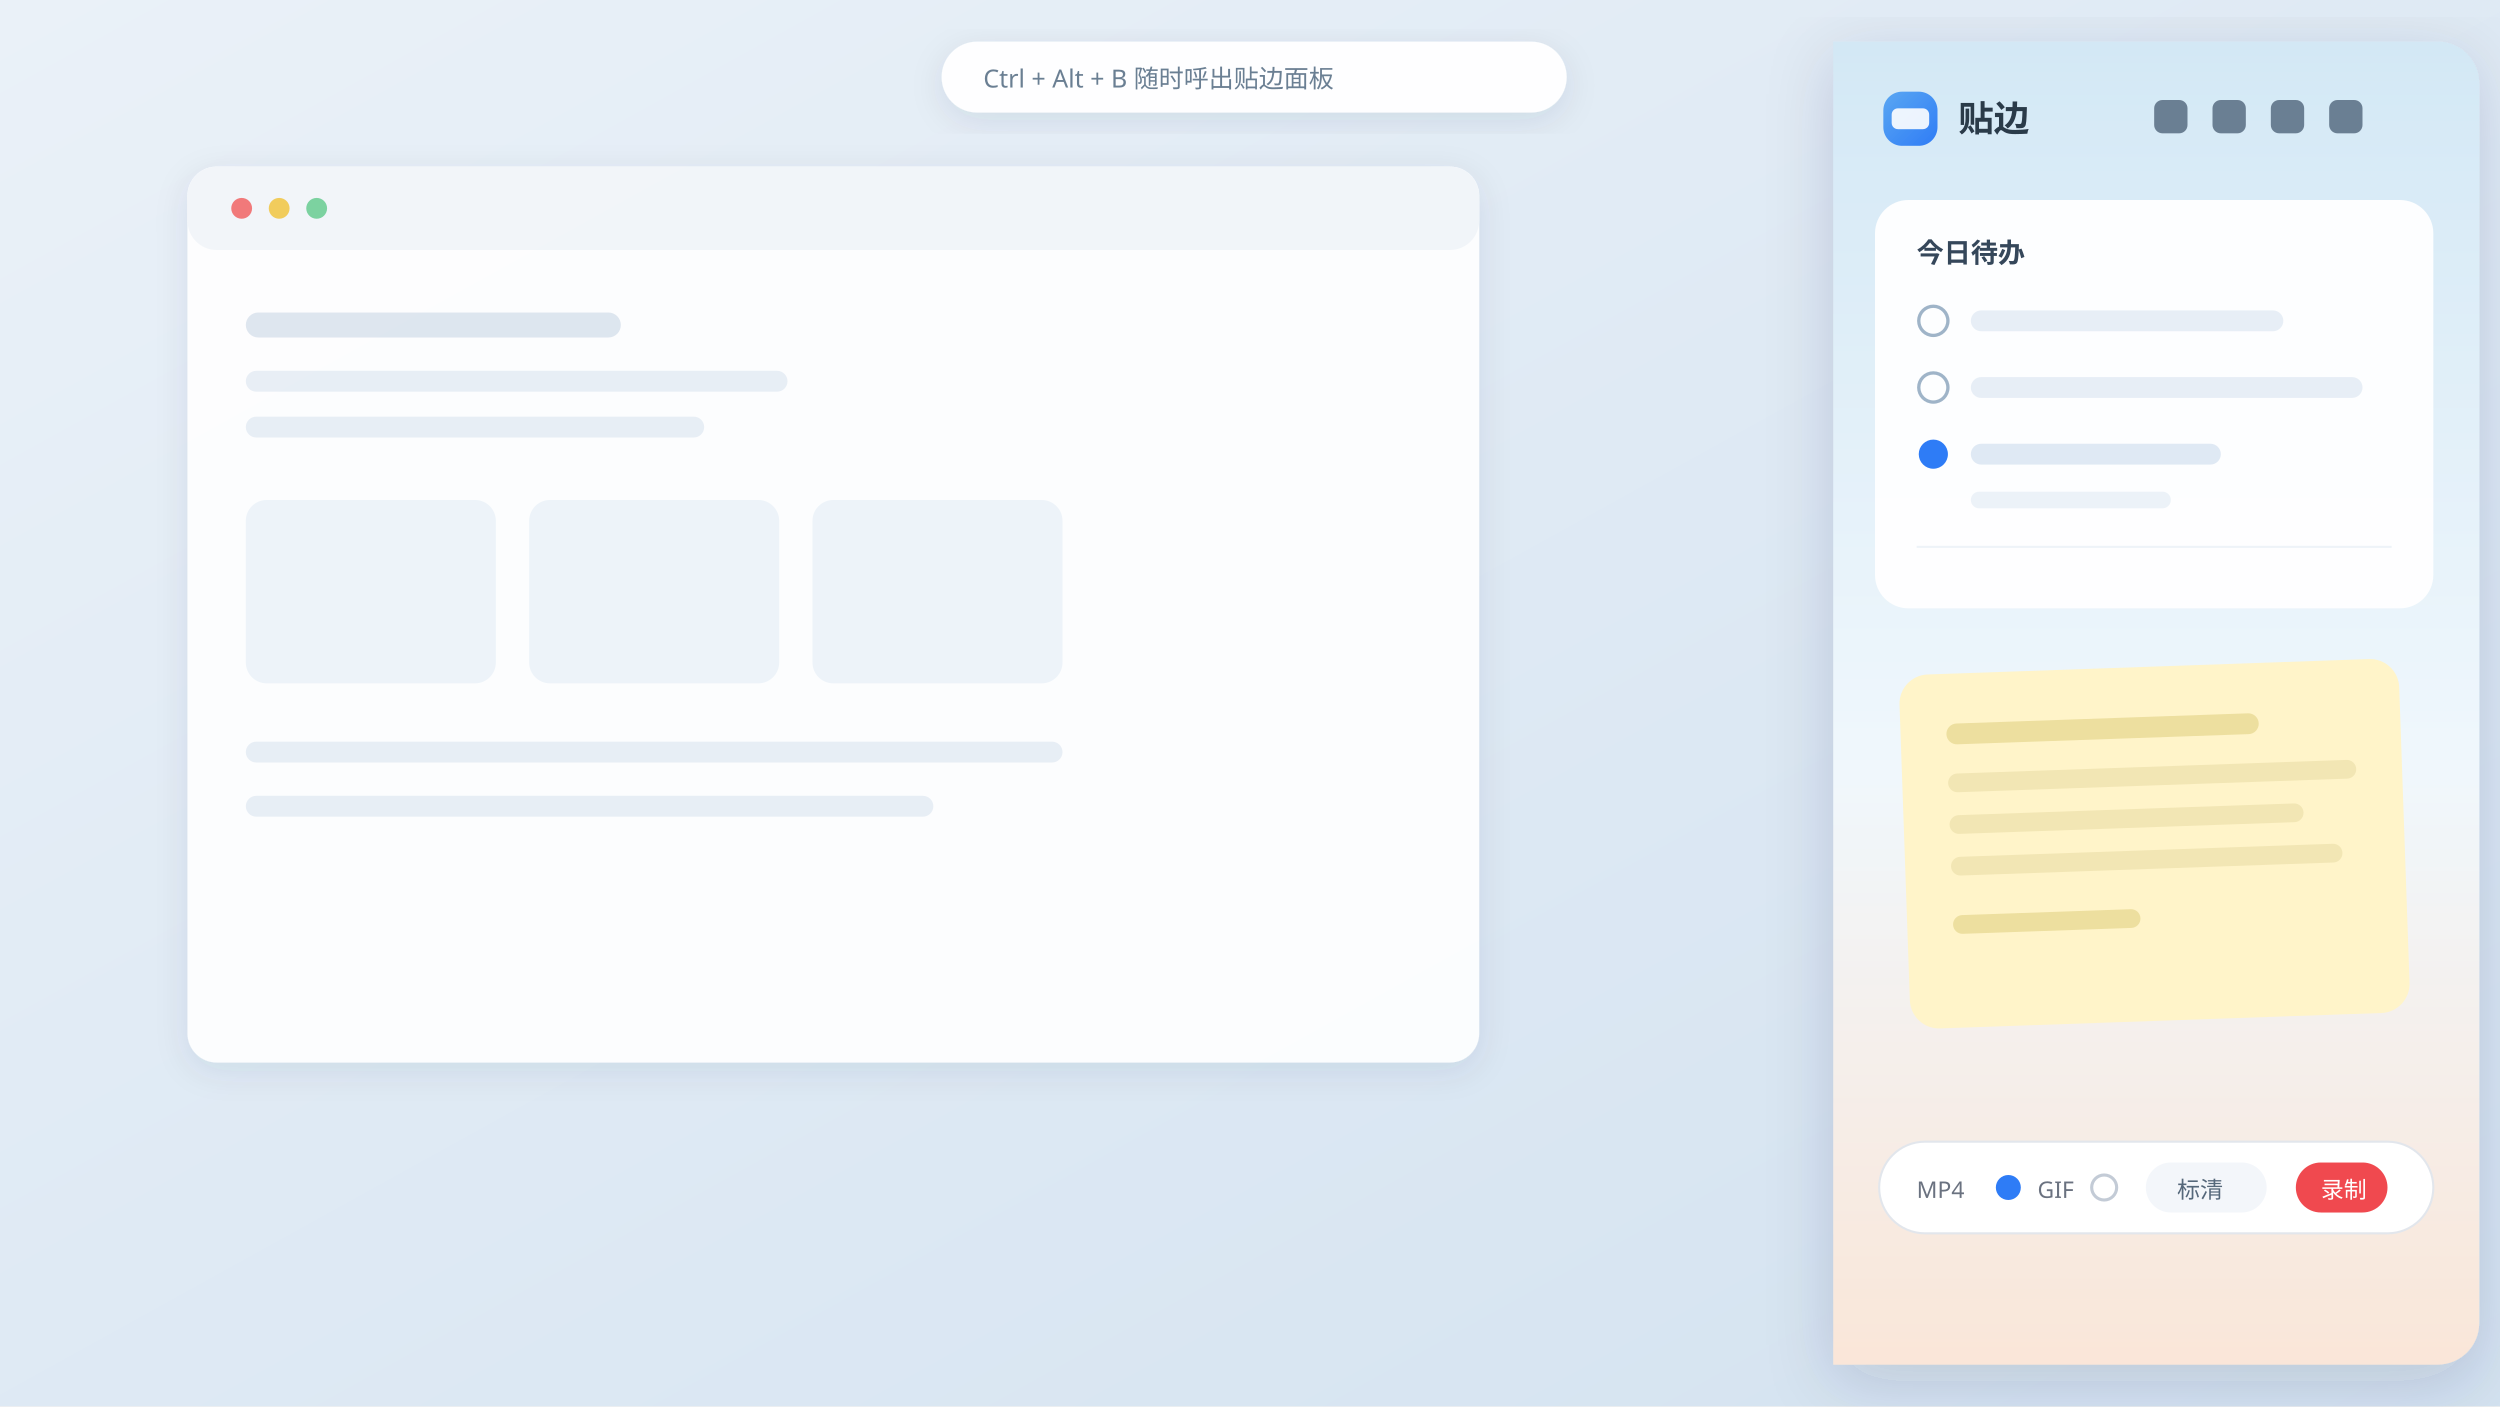
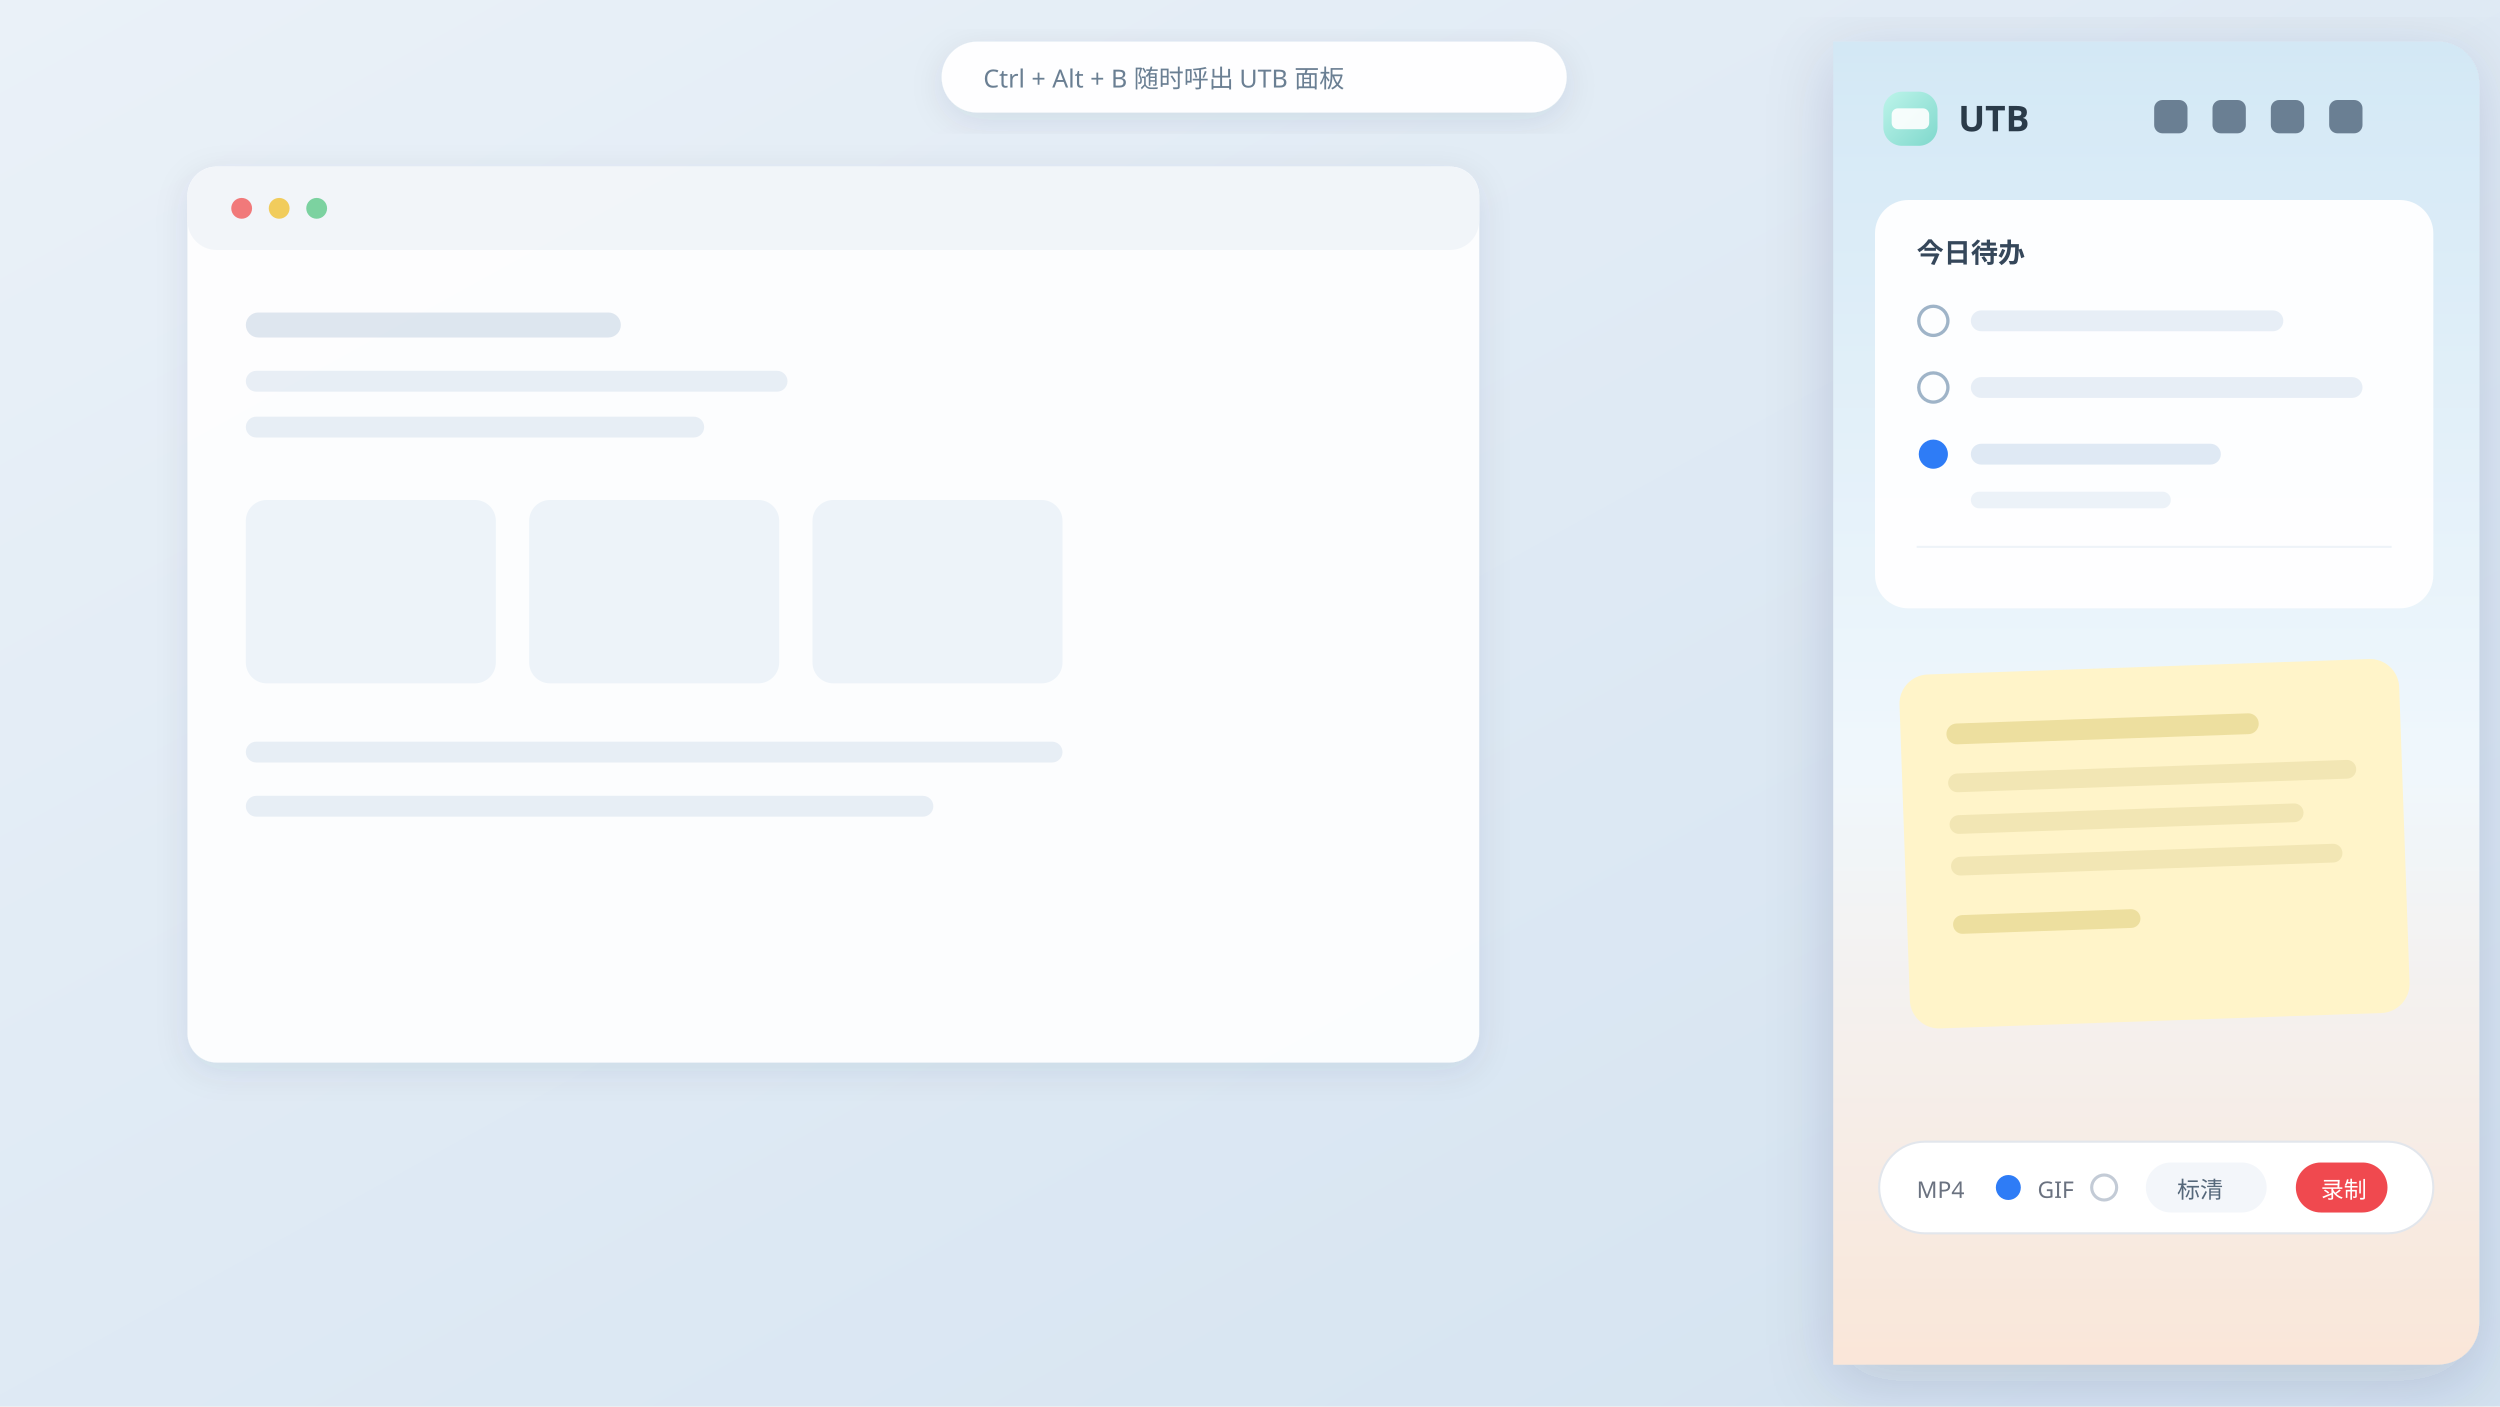
<svg xmlns="http://www.w3.org/2000/svg" width="1200" height="675" viewBox="0 0 1200 675">
  <defs>
    <linearGradient id="bg" x1="0" y1="0" x2="1" y2="1">
      <stop offset="0" stop-color="#eaf1f8" />
      <stop offset="1" stop-color="#d3e2f0" />
    </linearGradient>
    <linearGradient id="sea" x1="0" y1="0" x2="0" y2="1">
      <stop offset="0" stop-color="#bcdcf0" />
      <stop offset="0.55" stop-color="#e8f3fb" />
      <stop offset="1" stop-color="#f7d9c4" />
    </linearGradient>
    <linearGradient id="accent" x1="0" y1="0" x2="1" y2="1">
-       <stop offset="0" stop-color="#5aa7f2" />
-       <stop offset="1" stop-color="#2f7cf6" />
+       <stop offset="0" stop-color="#bdf4ea" />
+       <stop offset="1" stop-color="#7fd8cc" />
    </linearGradient>
    <filter id="shadow" x="-30%" y="-30%" width="160%" height="160%">
      <feDropShadow dx="0" dy="8" stdDeviation="16" flood-color="#20364a" flood-opacity="0.16" />
    </filter>
    <filter id="cardShadow" x="-30%" y="-30%" width="160%" height="160%">
      <feDropShadow dx="0" dy="4" stdDeviation="8" flood-color="#20364a" flood-opacity="0.10" />
    </filter>
  </defs>
  <rect width="1200" height="675" fill="url(#bg)" />
  <g filter="url(#cardShadow)" opacity="0.9">
    <rect x="90" y="80" width="620" height="430" rx="14" fill="#ffffff" />
    <rect x="90" y="80" width="620" height="40" rx="14" fill="#f3f6fa" />
    <circle cx="116" cy="100" r="5" fill="#f26d6d" />
    <circle cx="134" cy="100" r="5" fill="#f2c94c" />
    <circle cx="152" cy="100" r="5" fill="#6fcf97" />
    <rect x="118" y="150" width="180" height="12" rx="6" fill="#dde5ee" />
    <rect x="118" y="178" width="260" height="10" rx="5" fill="#e8eef5" />
    <rect x="118" y="200" width="220" height="10" rx="5" fill="#e8eef5" />
    <rect x="118" y="240" width="120" height="88" rx="10" fill="#eef4fa" />
    <rect x="254" y="240" width="120" height="88" rx="10" fill="#eef4fa" />
    <rect x="390" y="240" width="120" height="88" rx="10" fill="#eef4fa" />
    <rect x="118" y="356" width="392" height="10" rx="5" fill="#e8eef5" />
    <rect x="118" y="382" width="330" height="10" rx="5" fill="#e8eef5" />
  </g>
  <g filter="url(#shadow)">
    <rect x="1122" y="286" width="18" height="104" rx="9" fill="#ffffff" />
    <rect x="1128" y="316" width="6" height="44" rx="3" fill="#c9d6e3" />
  </g>
  <g filter="url(#shadow)">
    <path d="M880,20 H1170 A20,20 0 0 1 1190,40 V635 A20,20 0 0 1 1170,655 H880 Z" fill="url(#sea)" />
    <path d="M880,20 H1170 A20,20 0 0 1 1190,40 V635 A20,20 0 0 1 1170,655 H880 Z" fill="#ffffff" opacity="0.35" />
    <rect x="904" y="44" width="26" height="26" rx="9" fill="url(#accent)" />
    <rect x="908" y="52" width="18" height="10" rx="3" fill="#ffffff" opacity="0.9" />
-     <text x="940" y="63" font-family="Microsoft YaHei UI, Segoe UI, sans-serif" font-size="17" font-weight="700" fill="#2b3a4a">贴边</text>
+     <text x="940" y="63" font-family="Microsoft YaHei UI, Segoe UI, sans-serif" font-size="17" font-weight="700" fill="#2b3a4a">UTB</text>
    <g fill="#6b7f93">
      <rect x="1034" y="48" width="16" height="16" rx="4" />
      <rect x="1062" y="48" width="16" height="16" rx="4" />
      <rect x="1090" y="48" width="16" height="16" rx="4" />
      <rect x="1118" y="48" width="16" height="16" rx="4" />
    </g>
    <rect x="900" y="96" width="268" height="196" rx="16" fill="#ffffff" opacity="0.94" />
    <text x="920" y="126" font-family="Microsoft YaHei UI, Segoe UI, sans-serif" font-size="13" font-weight="600" fill="#34465a">今日待办</text>
    <g>
      <circle cx="928" cy="154" r="7" fill="none" stroke="#9fb4c8" stroke-width="1.6" />
      <rect x="946" y="149" width="150" height="10" rx="5" fill="#e7eef6" />
      <circle cx="928" cy="186" r="7" fill="none" stroke="#9fb4c8" stroke-width="1.6" />
      <rect x="946" y="181" width="188" height="10" rx="5" fill="#e7eef6" />
      <circle cx="928" cy="218" r="7" fill="#2f7cf6" />
      <rect x="946" y="213" width="120" height="10" rx="5" fill="#dfe9f4" />
      <rect x="946" y="236" width="96" height="8" rx="4" fill="#ecf2f8" />
    </g>
    <rect x="920" y="262" width="228" height="1" fill="#eef3f8" />
    <g transform="rotate(-2 1034 400)">
      <rect x="914" y="320" width="240" height="170" rx="14" fill="#fff4c9" />
      <rect x="936" y="344" width="150" height="10" rx="5" fill="#eddf9f" />
      <rect x="936" y="368" width="196" height="9" rx="4.5" fill="#f2e6b4" />
      <rect x="936" y="388" width="170" height="9" rx="4.5" fill="#f2e6b4" />
      <rect x="936" y="408" width="188" height="9" rx="4.5" fill="#f2e6b4" />
      <rect x="936" y="436" width="90" height="9" rx="4.5" fill="#eddf9f" />
    </g>
    <g transform="translate(902, 548)">
      <rect x="0" y="0" width="266" height="44" rx="22" fill="#ffffff" stroke="#e2e6ec" />
      <text x="18" y="27" font-family="Microsoft YaHei UI, Segoe UI, sans-serif" font-size="11" fill="#6b7280">MP4</text>
      <circle cx="62" cy="22" r="6" fill="#2f7cf6" />
      <text x="76" y="27" font-family="Microsoft YaHei UI, Segoe UI, sans-serif" font-size="11" fill="#6b7280">GIF</text>
      <circle cx="108" cy="22" r="6" fill="none" stroke="#c3cbd6" stroke-width="1.5" />
      <rect x="128" y="10" width="58" height="24" rx="12" fill="#f3f6fa" />
      <text x="143" y="27" font-family="Microsoft YaHei UI, Segoe UI, sans-serif" font-size="11" fill="#55677a">标清</text>
      <rect x="200" y="10" width="44" height="24" rx="12" fill="#f04a4f" />
      <text x="212" y="27" font-family="Microsoft YaHei UI, Segoe UI, sans-serif" font-size="11" fill="#ffffff">录制</text>
    </g>
  </g>
  <g filter="url(#cardShadow)">
    <rect x="452" y="20" width="300" height="34" rx="17" fill="#ffffff" opacity="0.96" />
-     <text x="472" y="42" font-family="Microsoft YaHei UI, Segoe UI, sans-serif" font-size="12" fill="#6b7f93">Ctrl + Alt + B 随时呼出贴边面板</text>
+     <text x="472" y="42" font-family="Microsoft YaHei UI, Segoe UI, sans-serif" font-size="12" fill="#6b7f93">Ctrl + Alt + B 随时呼出 UTB 面板</text>
  </g>
</svg>
